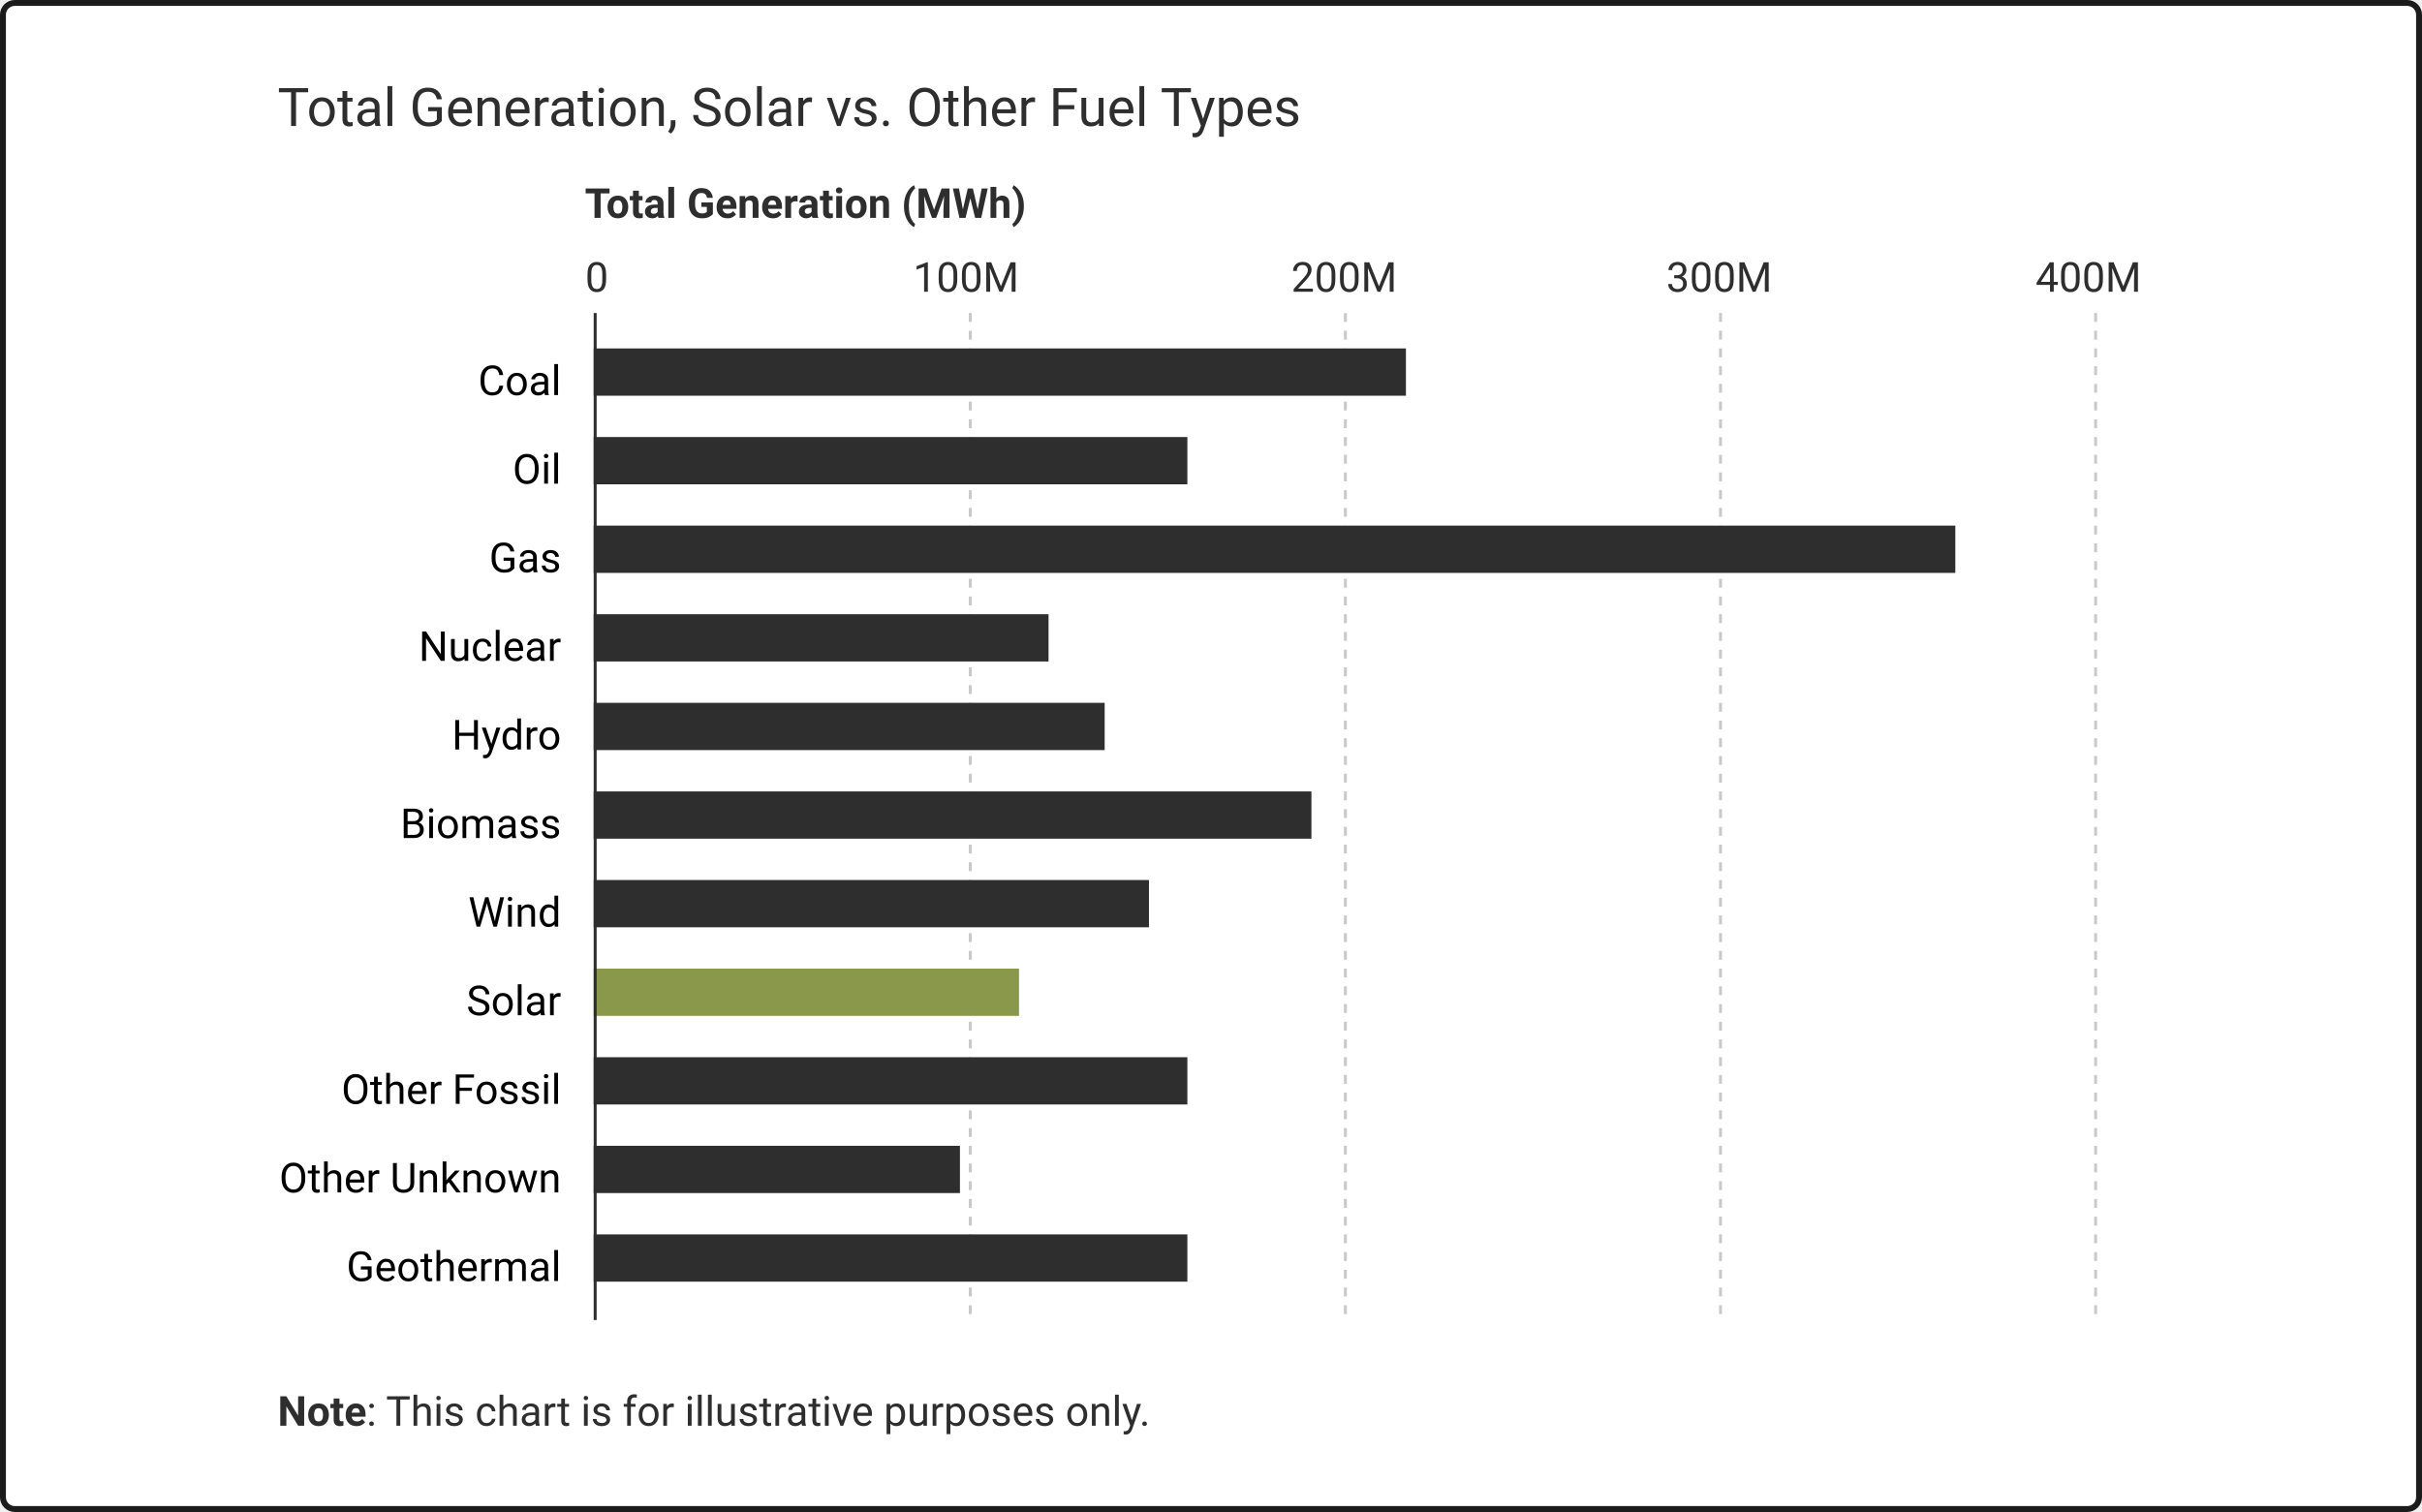
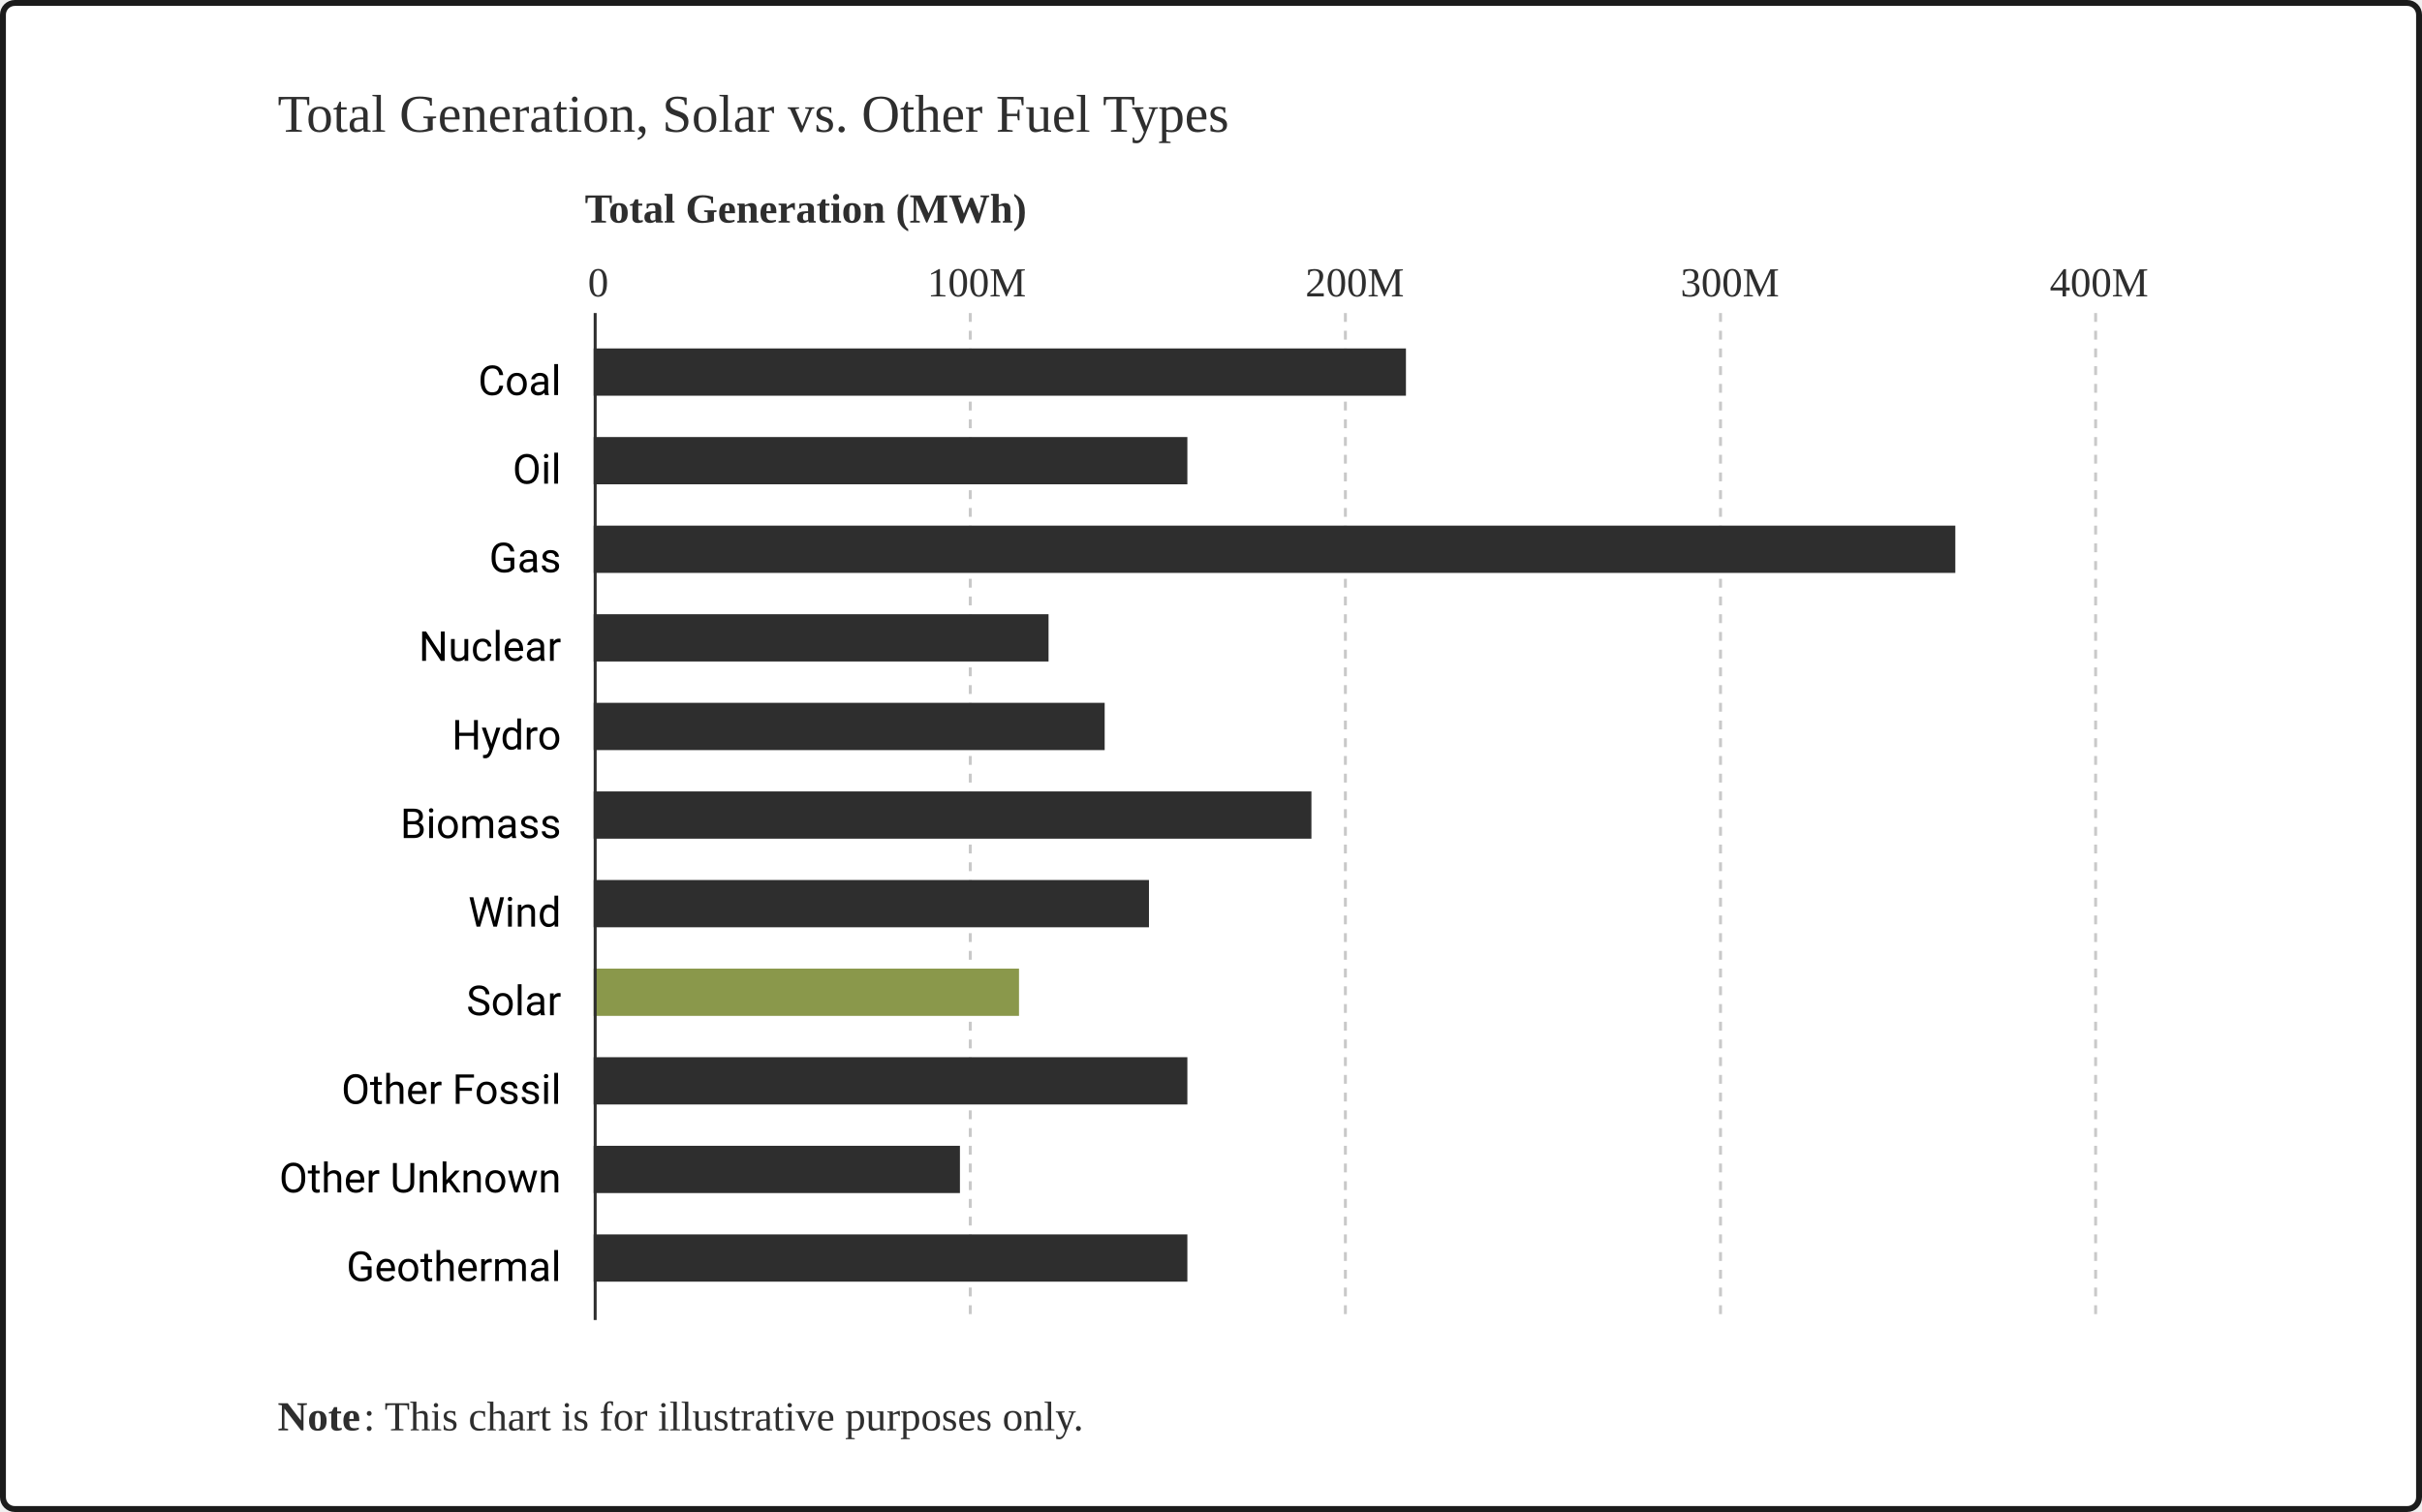
<svg xmlns="http://www.w3.org/2000/svg" width="820" height="512" viewBox="0 0 820 512" fill="none">
  <rect x="1" y="1" width="818" height="510" rx="4" fill="white" stroke="#1B1B1B" stroke-width="2" />
  <line x1="328.5" y1="106" x2="328.5" y2="447" stroke="#C9C9C9" stroke-dasharray="3 3" />
  <line x1="455.5" y1="106" x2="455.5" y2="447" stroke="#C9C9C9" stroke-dasharray="3 3" />
  <line x1="582.5" y1="106" x2="582.5" y2="447" stroke="#C9C9C9" stroke-dasharray="3 3" />
  <line x1="709.5" y1="106" x2="709.5" y2="447" stroke="#C9C9C9" stroke-dasharray="3 3" />
-   <g clip-path="url(#clip0_1278_6205)">
+   <g clip-path="url(#clip0_1626_6531)">
    <rect x="476" y="118" width="16" height="275" transform="rotate(90 476 118)" fill="#2E2E2E" />
    <rect x="402" y="148" width="16" height="201" transform="rotate(90 402 148)" fill="#2E2E2E" />
    <rect x="662" y="178" width="16" height="461" transform="rotate(90 662 178)" fill="#2E2E2E" />
    <rect x="355" y="208" width="16" height="154" transform="rotate(90 355 208)" fill="#2E2E2E" />
    <rect x="374" y="238" width="16" height="173" transform="rotate(90 374 238)" fill="#2E2E2E" />
    <rect x="444" y="268" width="16" height="243" transform="rotate(90 444 268)" fill="#2E2E2E" />
    <rect x="389" y="298" width="16" height="188" transform="rotate(90 389 298)" fill="#2E2E2E" />
    <rect x="345" y="328" width="16" height="144" transform="rotate(90 345 328)" fill="#8A984B" />
    <rect x="402" y="358" width="16" height="201" transform="rotate(90 402 358)" fill="#2E2E2E" />
    <rect x="325" y="388" width="16" height="124" transform="rotate(90 325 388)" fill="#2E2E2E" />
    <rect x="402" y="418" width="16" height="201" transform="rotate(90 402 418)" fill="#2E2E2E" />
  </g>
  <line x1="201.5" y1="106" x2="201.5" y2="447" stroke="#2E2E2E" />
-   <text transform="translate(198 86)" fill="#2E2E2E" xml:space="preserve" style="white-space: pre" font-family="Roboto" font-size="14" letter-spacing="0em">
-     <tspan x="0.125" y="12.785">0</tspan>
+   <text transform="translate(199 86)" fill="#2E2E2E" xml:space="preserve" style="white-space: pre" font-family="Source Sans 3" font-size="14" letter-spacing="0em">
+     <tspan x="0.041" y="14.368">0</tspan>
  </text>
-   <text transform="translate(309 86)" fill="#2E2E2E" xml:space="preserve" style="white-space: pre" font-family="Roboto" font-size="14" letter-spacing="0em">
-     <tspan x="0.152" y="12.785">100M</tspan>
+   <text transform="translate(313 86)" fill="#2E2E2E" xml:space="preserve" style="white-space: pre" font-family="Source Sans 3" font-size="14" letter-spacing="0em">
+     <tspan x="0.951" y="14.368">100M</tspan>
  </text>
-   <text transform="translate(437 86)" fill="#2E2E2E" xml:space="preserve" style="white-space: pre" font-family="Roboto" font-size="14" letter-spacing="0em">
-     <tspan x="0.152" y="12.785">200M</tspan>
+   <text transform="translate(441 86)" fill="#2E2E2E" xml:space="preserve" style="white-space: pre" font-family="Source Sans 3" font-size="14" letter-spacing="0em">
+     <tspan x="0.951" y="14.368">200M</tspan>
  </text>
-   <text transform="translate(564 86)" fill="#2E2E2E" xml:space="preserve" style="white-space: pre" font-family="Roboto" font-size="14" letter-spacing="0em">
-     <tspan x="0.152" y="12.785">300M</tspan>
+   <text transform="translate(568 86)" fill="#2E2E2E" xml:space="preserve" style="white-space: pre" font-family="Source Sans 3" font-size="14" letter-spacing="0em">
+     <tspan x="0.951" y="14.368">300M</tspan>
  </text>
-   <text transform="translate(689 86)" fill="#2E2E2E" xml:space="preserve" style="white-space: pre" font-family="Roboto" font-size="14" letter-spacing="0em">
-     <tspan x="0.152" y="12.785">400M</tspan>
+   <text transform="translate(693 86)" fill="#2E2E2E" xml:space="preserve" style="white-space: pre" font-family="Source Sans 3" font-size="14" letter-spacing="0em">
+     <tspan x="0.951" y="14.368">400M</tspan>
  </text>
-   <text fill="#2E2E2E" xml:space="preserve" style="white-space: pre" font-family="Roboto" font-size="14" font-weight="bold" letter-spacing="0em">
-     <tspan x="198" y="73.785">Total Generation (MWh)</tspan>
+   <text fill="#2E2E2E" xml:space="preserve" style="white-space: pre" font-family="Source Sans 3" font-size="14" font-weight="bold" letter-spacing="0em">
+     <tspan x="198" y="75.368">Total Generation (MWh)</tspan>
  </text>
  <text fill="black" xml:space="preserve" style="white-space: pre" font-family="Roboto" font-size="14" letter-spacing="0em">
    <tspan x="161.877" y="133.785">Coal</tspan>
  </text>
  <text fill="black" xml:space="preserve" style="white-space: pre" font-family="Roboto" font-size="14" letter-spacing="0em">
    <tspan x="173.553" y="163.785">Oil</tspan>
  </text>
  <text fill="black" xml:space="preserve" style="white-space: pre" font-family="Roboto" font-size="14" letter-spacing="0em">
    <tspan x="165.609" y="193.785">Gas</tspan>
  </text>
  <text fill="black" xml:space="preserve" style="white-space: pre" font-family="Roboto" font-size="14" letter-spacing="0em">
    <tspan x="141.766" y="223.785">Nuclear</tspan>
  </text>
  <text fill="black" xml:space="preserve" style="white-space: pre" font-family="Roboto" font-size="14" letter-spacing="0em">
    <tspan x="152.977" y="253.785">Hydro</tspan>
  </text>
  <text fill="black" xml:space="preserve" style="white-space: pre" font-family="Roboto" font-size="14" letter-spacing="0em">
    <tspan x="135.531" y="283.785">Biomass</tspan>
  </text>
  <text fill="black" xml:space="preserve" style="white-space: pre" font-family="Roboto" font-size="14" letter-spacing="0em">
    <tspan x="158.527" y="313.785">Wind</tspan>
  </text>
  <text fill="black" xml:space="preserve" style="white-space: pre" font-family="Roboto" font-size="14" letter-spacing="0em">
    <tspan x="157.939" y="343.785">Solar</tspan>
  </text>
  <text fill="black" xml:space="preserve" style="white-space: pre" font-family="Roboto" font-size="14" letter-spacing="0em">
    <tspan x="117.293" y="433.785">Geothermal</tspan>
  </text>
  <text fill="black" xml:space="preserve" style="white-space: pre" font-family="Roboto" font-size="14" letter-spacing="0em">
    <tspan x="115.584" y="373.785">Other Fossil</tspan>
  </text>
  <text fill="black" xml:space="preserve" style="white-space: pre" font-family="Roboto" font-size="14" letter-spacing="0em">
    <tspan x="94.529" y="403.785">Other Unknown</tspan>
  </text>
-   <text fill="#2E2E2E" xml:space="preserve" style="white-space: pre" font-family="Roboto" font-size="14" letter-spacing="0em">
-     <tspan x="124.092" y="482.785">: This chart is for illustrative purposes only.</tspan>
+   <text fill="#2E2E2E" xml:space="preserve" style="white-space: pre" font-family="Source Sans 3" font-size="14" letter-spacing="0em">
+     <tspan x="123.066" y="484.368">: This chart is for illustrative purposes only.</tspan>
  </text>
-   <text fill="#2E2E2E" xml:space="preserve" style="white-space: pre" font-family="Roboto" font-size="14" font-weight="bold" letter-spacing="0em">
-     <tspan x="94" y="482.785">Note</tspan>
+   <text fill="#2E2E2E" xml:space="preserve" style="white-space: pre" font-family="Source Sans 3" font-size="14" font-weight="bold" letter-spacing="0em">
+     <tspan x="94" y="484.368">Note</tspan>
  </text>
-   <text fill="#2E2E2E" xml:space="preserve" style="white-space: pre" font-family="Roboto" font-size="18" letter-spacing="0em">
-     <tspan x="94" y="42.652">Total Generation, Solar vs. Other Fuel Types</tspan>
+   <text fill="#2E2E2E" xml:space="preserve" style="white-space: pre" font-family="Source Sans 3" font-size="18" letter-spacing="0em">
+     <tspan x="94" y="44.616">Total Generation, Solar vs. Other Fuel Types</tspan>
  </text>
  <defs>
-     <clipPath id="clip0_1278_6205">
+     <clipPath id="clip0_1626_6531">
      <rect width="461" height="316" fill="white" transform="translate(201 118)" />
    </clipPath>
  </defs>
</svg>
